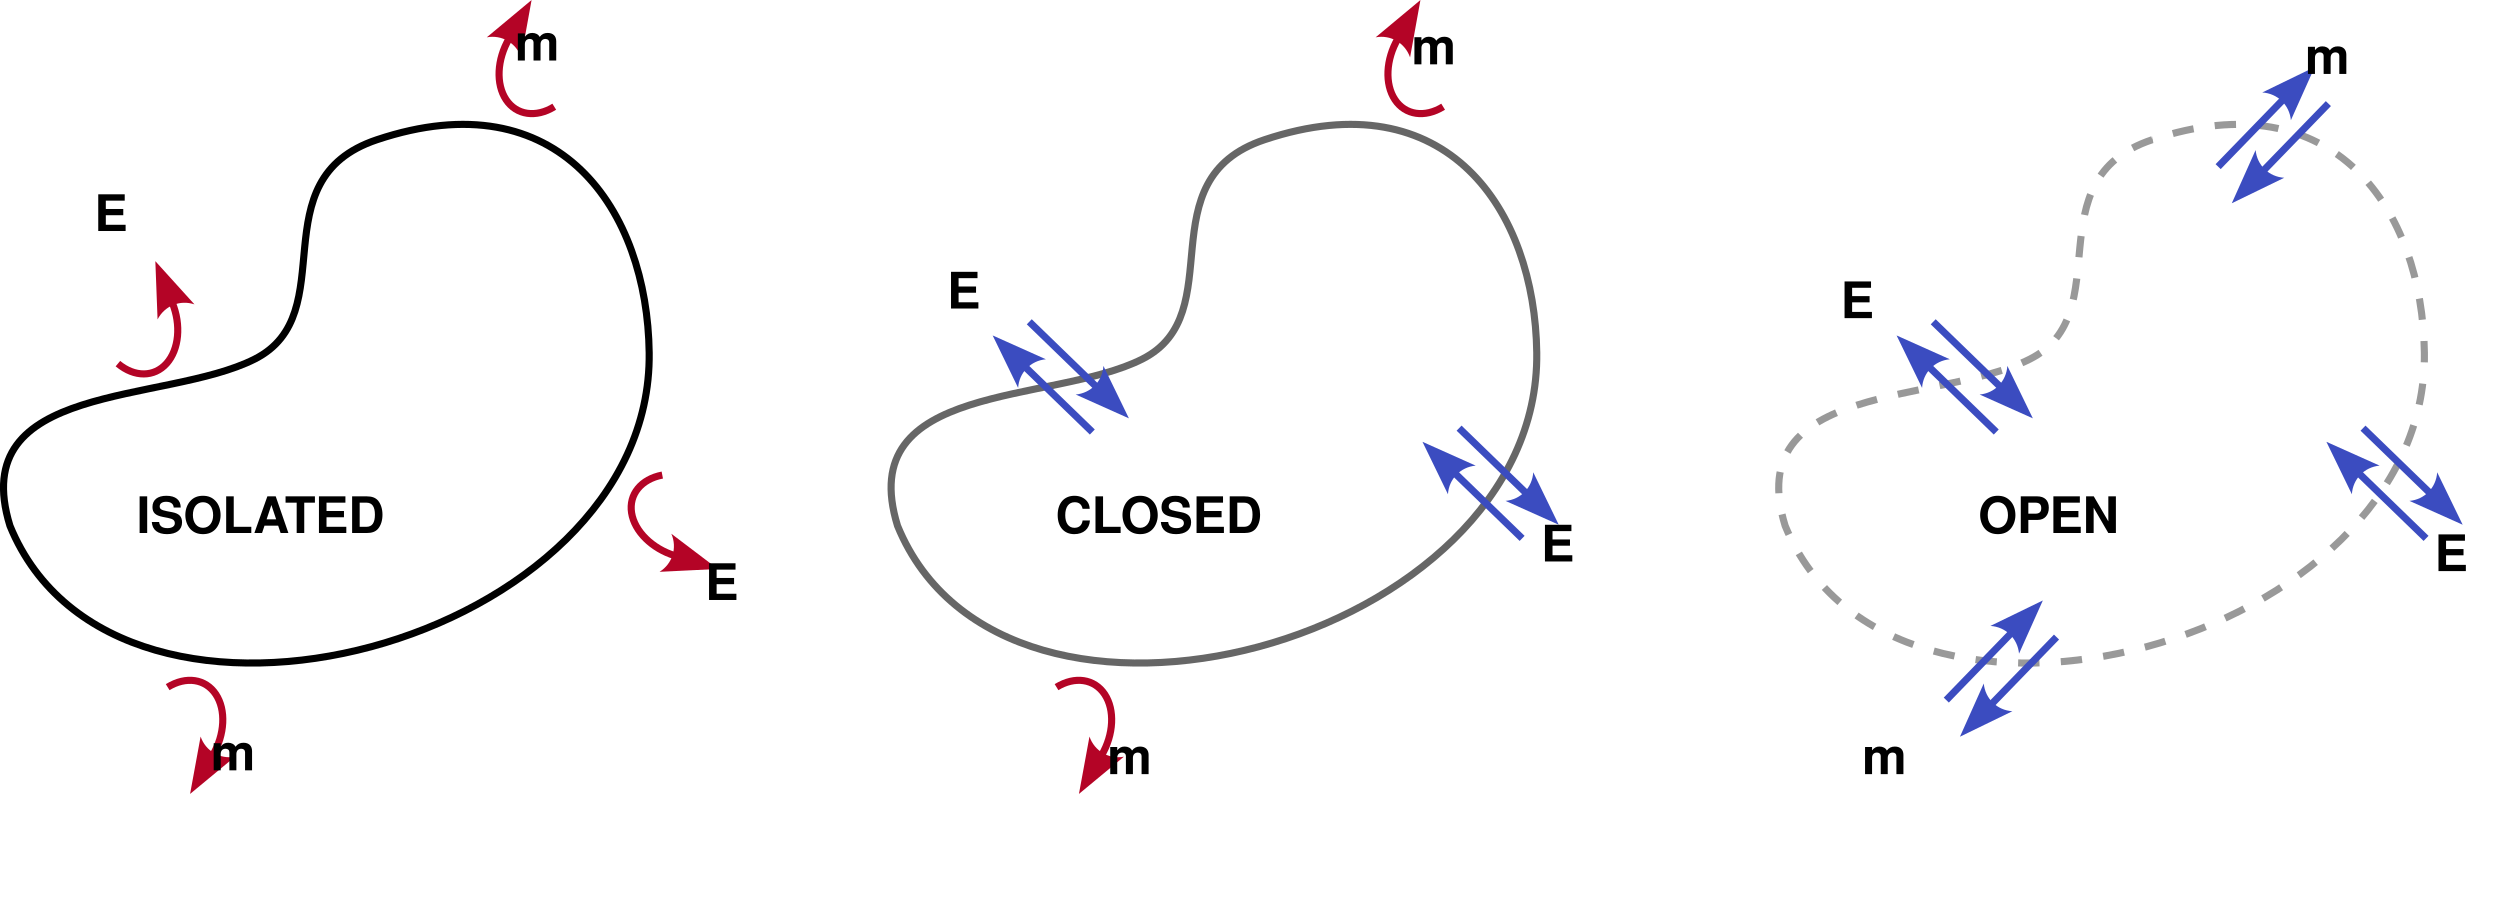
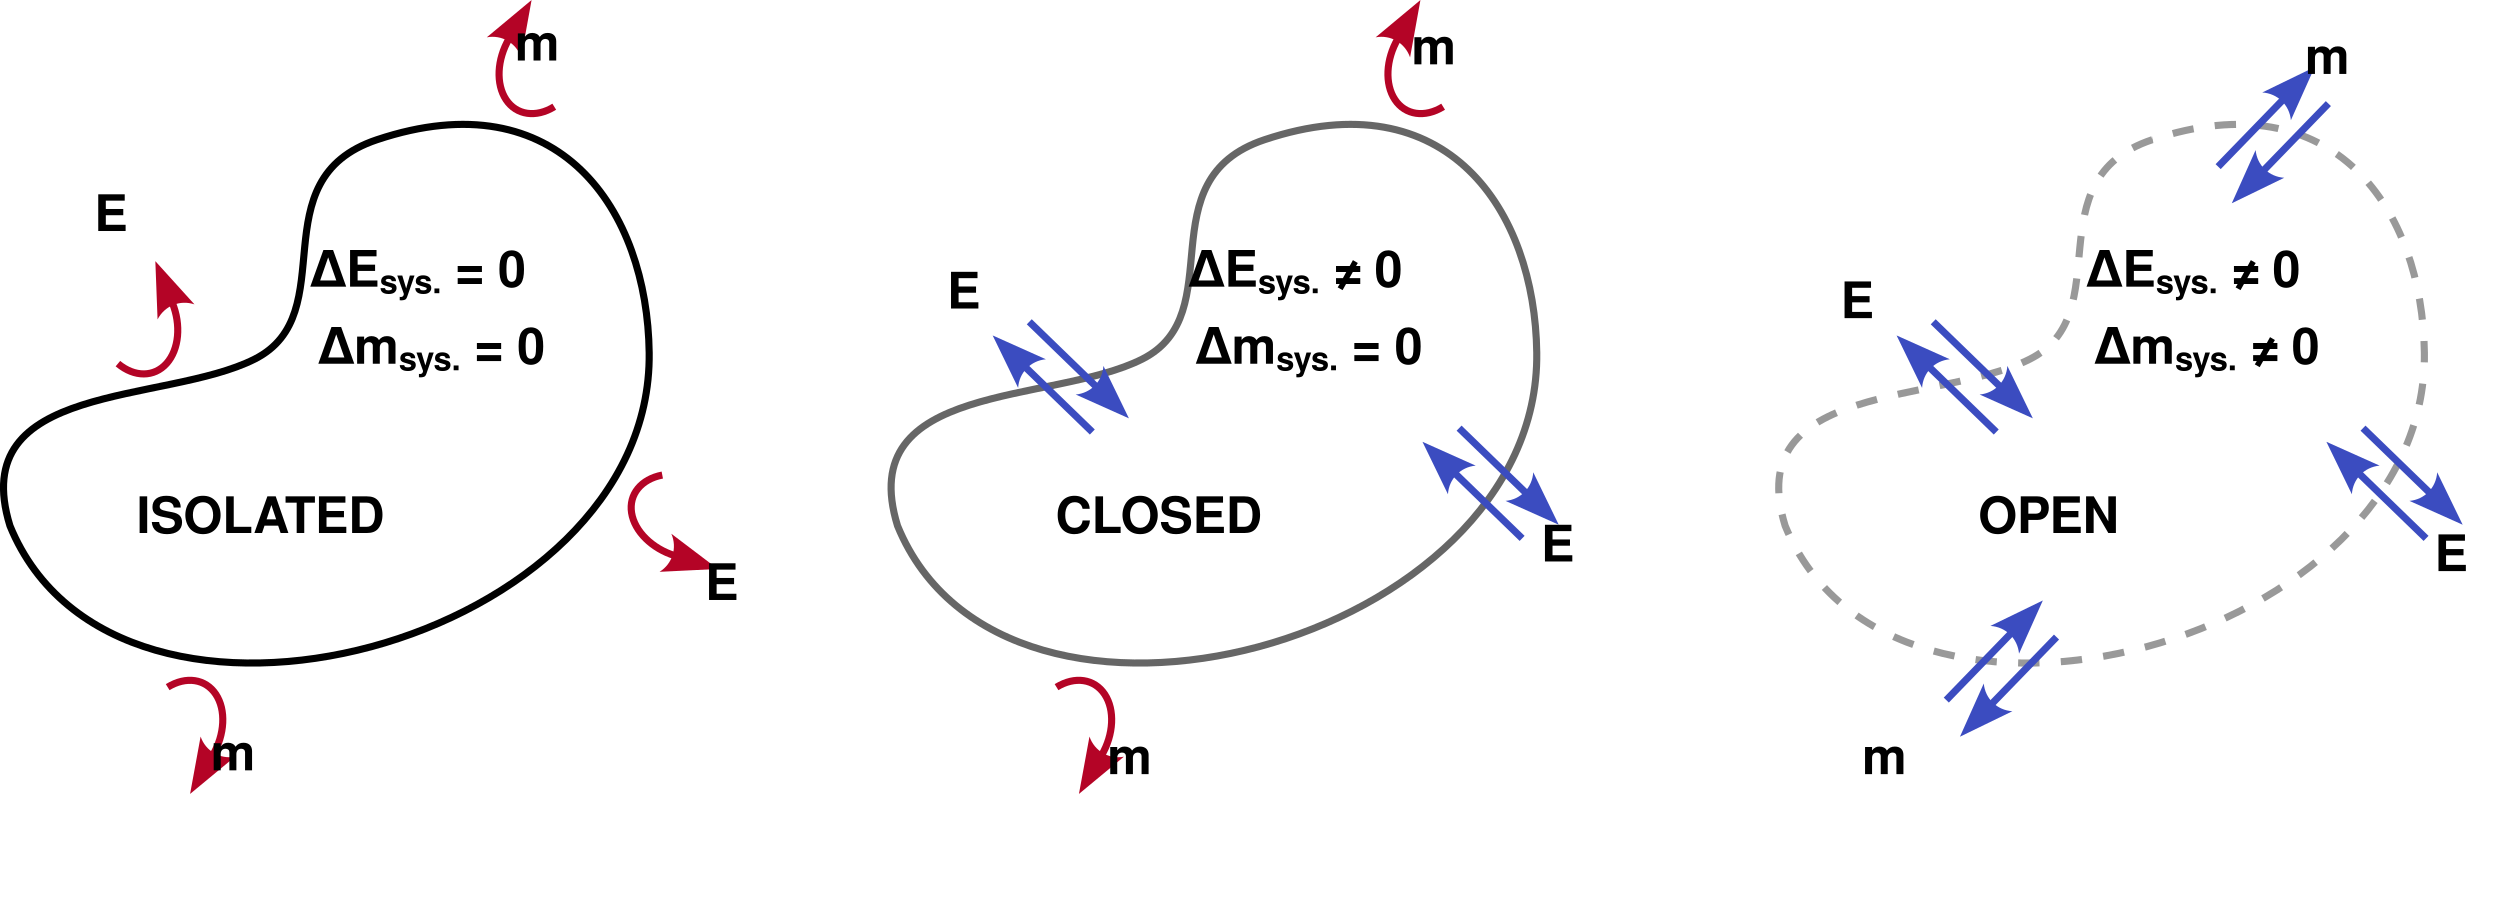
<svg xmlns="http://www.w3.org/2000/svg" width="351.243mm" height="126.545mm" viewBox="0 0 351.243 126.545" version="1.1" id="svg1" xml:space="preserve">
  <defs id="defs1">
    <marker style="overflow:visible" id="ConcaveTriangle" refX="0" refY="0" orient="auto-start-reverse" markerWidth="1" markerHeight="1" viewBox="0 0 1 1" preserveAspectRatio="xMidYMid">
      <path transform="scale(0.7)" d="M -2,-4 9,0 -2,4 c 2,-2.33 2,-5.66 0,-8 z" style="fill:context-stroke;fill-rule:evenodd;stroke:none" id="path7" />
    </marker>
    <marker style="overflow:visible" id="ConcaveTriangle-7" refX="0" refY="0" orient="auto-start-reverse" markerWidth="1" markerHeight="1" viewBox="0 0 1 1" preserveAspectRatio="xMidYMid">
      <path transform="scale(0.7)" d="M -2,-4 9,0 -2,4 c 2,-2.33 2,-5.66 0,-8 z" style="fill:context-stroke;fill-rule:evenodd;stroke:none" id="path7-2" />
    </marker>
    <marker style="overflow:visible" id="ConcaveTriangle-2" refX="0" refY="0" orient="auto-start-reverse" markerWidth="1" markerHeight="1" viewBox="0 0 1 1" preserveAspectRatio="xMidYMid">
      <path transform="scale(0.7)" d="M -2,-4 9,0 -2,4 c 2,-2.33 2,-5.66 0,-8 z" style="fill:context-stroke;fill-rule:evenodd;stroke:none" id="path7-8" />
    </marker>
    <marker style="overflow:visible" id="ConcaveTriangle-2-9" refX="0" refY="0" orient="auto-start-reverse" markerWidth="1" markerHeight="1" viewBox="0 0 1 1" preserveAspectRatio="xMidYMid">
      <path transform="scale(0.7)" d="M -2,-4 9,0 -2,4 c 2,-2.33 2,-5.66 0,-8 z" style="fill:context-stroke;fill-rule:evenodd;stroke:none" id="path7-8-8" />
    </marker>
    <marker style="overflow:visible" id="ConcaveTriangle-2-9-0" refX="0" refY="0" orient="auto-start-reverse" markerWidth="1" markerHeight="1" viewBox="0 0 1 1" preserveAspectRatio="xMidYMid">
      <path transform="scale(0.7)" d="M -2,-4 9,0 -2,4 c 2,-2.33 2,-5.66 0,-8 z" style="fill:context-stroke;fill-rule:evenodd;stroke:none" id="path7-8-8-7" />
    </marker>
    <marker style="overflow:visible" id="ConcaveTriangle-2-6" refX="0" refY="0" orient="auto-start-reverse" markerWidth="1" markerHeight="1" viewBox="0 0 1 1" preserveAspectRatio="xMidYMid">
      <path transform="scale(0.7)" d="M -2,-4 9,0 -2,4 c 2,-2.33 2,-5.66 0,-8 z" style="fill:context-stroke;fill-rule:evenodd;stroke:none" id="path7-8-6" />
    </marker>
    <marker style="overflow:visible" id="ConcaveTriangle-7-2" refX="0" refY="0" orient="auto-start-reverse" markerWidth="1" markerHeight="1" viewBox="0 0 1 1" preserveAspectRatio="xMidYMid">
      <path transform="scale(0.7)" d="M -2,-4 9,0 -2,4 c 2,-2.33 2,-5.66 0,-8 z" style="fill:context-stroke;fill-rule:evenodd;stroke:none" id="path7-2-0" />
    </marker>
    <marker style="overflow:visible" id="ConcaveTriangle-7-2-2" refX="0" refY="0" orient="auto-start-reverse" markerWidth="1" markerHeight="1" viewBox="0 0 1 1" preserveAspectRatio="xMidYMid">
      <path transform="scale(0.7)" d="M -2,-4 9,0 -2,4 c 2,-2.33 2,-5.66 0,-8 z" style="fill:context-stroke;fill-rule:evenodd;stroke:none" id="path7-2-0-1" />
    </marker>
    <marker style="overflow:visible" id="ConcaveTriangle-7-2-8" refX="0" refY="0" orient="auto-start-reverse" markerWidth="1" markerHeight="1" viewBox="0 0 1 1" preserveAspectRatio="xMidYMid">
      <path transform="scale(0.7)" d="M -2,-4 9,0 -2,4 c 2,-2.33 2,-5.66 0,-8 z" style="fill:context-stroke;fill-rule:evenodd;stroke:none" id="path7-2-0-3" />
    </marker>
    <marker style="overflow:visible" id="ConcaveTriangle-7-2-2-9" refX="0" refY="0" orient="auto-start-reverse" markerWidth="1" markerHeight="1" viewBox="0 0 1 1" preserveAspectRatio="xMidYMid">
      <path transform="scale(0.7)" d="M -2,-4 9,0 -2,4 c 2,-2.33 2,-5.66 0,-8 z" style="fill:context-stroke;fill-rule:evenodd;stroke:none" id="path7-2-0-1-8" />
    </marker>
    <marker style="overflow:visible" id="ConcaveTriangle-7-2-3" refX="0" refY="0" orient="auto-start-reverse" markerWidth="1" markerHeight="1" viewBox="0 0 1 1" preserveAspectRatio="xMidYMid">
      <path transform="scale(0.7)" d="M -2,-4 9,0 -2,4 c 2,-2.33 2,-5.66 0,-8 z" style="fill:context-stroke;fill-rule:evenodd;stroke:none" id="path7-2-0-7" />
    </marker>
    <marker style="overflow:visible" id="ConcaveTriangle-7-2-2-4" refX="0" refY="0" orient="auto-start-reverse" markerWidth="1" markerHeight="1" viewBox="0 0 1 1" preserveAspectRatio="xMidYMid">
      <path transform="scale(0.7)" d="M -2,-4 9,0 -2,4 c 2,-2.33 2,-5.66 0,-8 z" style="fill:context-stroke;fill-rule:evenodd;stroke:none" id="path7-2-0-1-1" />
    </marker>
    <marker style="overflow:visible" id="ConcaveTriangle-7-2-8-7" refX="0" refY="0" orient="auto-start-reverse" markerWidth="1" markerHeight="1" viewBox="0 0 1 1" preserveAspectRatio="xMidYMid">
      <path transform="scale(0.7)" d="M -2,-4 9,0 -2,4 c 2,-2.33 2,-5.66 0,-8 z" style="fill:context-stroke;fill-rule:evenodd;stroke:none" id="path7-2-0-3-1" />
    </marker>
    <marker style="overflow:visible" id="ConcaveTriangle-7-2-2-9-4" refX="0" refY="0" orient="auto-start-reverse" markerWidth="1" markerHeight="1" viewBox="0 0 1 1" preserveAspectRatio="xMidYMid">
      <path transform="scale(0.7)" d="M -2,-4 9,0 -2,4 c 2,-2.33 2,-5.66 0,-8 z" style="fill:context-stroke;fill-rule:evenodd;stroke:none" id="path7-2-0-1-8-8" />
    </marker>
    <marker style="overflow:visible" id="ConcaveTriangle-7-2-7" refX="0" refY="0" orient="auto-start-reverse" markerWidth="1" markerHeight="1" viewBox="0 0 1 1" preserveAspectRatio="xMidYMid">
      <path transform="scale(0.7)" d="M -2,-4 9,0 -2,4 c 2,-2.33 2,-5.66 0,-8 z" style="fill:context-stroke;fill-rule:evenodd;stroke:none" id="path7-2-0-9" />
    </marker>
    <marker style="overflow:visible" id="ConcaveTriangle-7-2-2-0" refX="0" refY="0" orient="auto-start-reverse" markerWidth="1" markerHeight="1" viewBox="0 0 1 1" preserveAspectRatio="xMidYMid">
      <path transform="scale(0.7)" d="M -2,-4 9,0 -2,4 c 2,-2.33 2,-5.66 0,-8 z" style="fill:context-stroke;fill-rule:evenodd;stroke:none" id="path7-2-0-1-2" />
    </marker>
    <marker style="overflow:visible" id="ConcaveTriangle-7-2-7-2" refX="0" refY="0" orient="auto-start-reverse" markerWidth="1" markerHeight="1" viewBox="0 0 1 1" preserveAspectRatio="xMidYMid">
      <path transform="scale(0.7)" d="M -2,-4 9,0 -2,4 c 2,-2.33 2,-5.66 0,-8 z" style="fill:context-stroke;fill-rule:evenodd;stroke:none" id="path7-2-0-9-6" />
    </marker>
    <marker style="overflow:visible" id="ConcaveTriangle-7-2-2-0-5" refX="0" refY="0" orient="auto-start-reverse" markerWidth="1" markerHeight="1" viewBox="0 0 1 1" preserveAspectRatio="xMidYMid">
      <path transform="scale(0.7)" d="M -2,-4 9,0 -2,4 c 2,-2.33 2,-5.66 0,-8 z" style="fill:context-stroke;fill-rule:evenodd;stroke:none" id="path7-2-0-1-2-5" />
    </marker>
  </defs>
  <g id="layer1" transform="translate(-16.09067,-7.645699)">
    <path style="fill:none;stroke:#000000;stroke-width:1;stroke-dasharray:none;stroke-opacity:1" d="M 69.063,27.272 C 52.222,32.898 64.522,51.703 51.871,58.098 39.245,64.481 11.21,61.143 17.488,81.515 32.538,118.31 107.819,98.153 107.299,57.209 107.045,37.171 94.717,18.703 69.063,27.272 Z" id="path1" />
    <path style="fill:none;stroke:#666666;stroke-width:1;stroke-dasharray:none" d="m 193.765,27.272 c -16.841,5.625 -4.54,24.431 -17.192,30.826 -12.626,6.383 -40.661,3.045 -34.383,23.416 15.05,36.796 90.331,16.638 89.811,-24.305 -0.254,-20.038 -12.583,-38.506 -38.237,-29.937 z" id="path1-9" />
    <path style="fill:none;stroke:#999999;stroke-width:1;stroke-dasharray:3, 3;stroke-dashoffset:0" d="m 318.474,27.276 c -16.841,5.625 -4.54,24.431 -17.192,30.826 -12.626,6.383 -40.661,3.045 -34.383,23.416 15.05,36.796 90.331,16.638 89.811,-24.305 -0.254,-20.038 -12.583,-38.506 -38.237,-29.937 z" id="path1-6" />
    <path style="fill:none;stroke:#b40426;stroke-width:1;stroke-dasharray:none;stroke-dashoffset:0;stroke-opacity:1;marker-start:url(#ConcaveTriangle)" id="path2" d="m 22.366,60.336 a 5.659,7.755 0 0 1 -3.451,7.845 5.659,7.755 0 0 1 -6.5,-2.135" transform="rotate(-18.4287)" />
    <path style="fill:none;stroke:#b40426;stroke-width:1;stroke-dasharray:none;stroke-dashoffset:0;stroke-opacity:1;marker-start:url(#ConcaveTriangle-7)" id="path2-0" d="m 40.475,-134.217 a 5.659,7.755 0 0 1 -3.451,7.845 5.659,7.755 0 0 1 -6.5,-2.135" transform="rotate(110.9163)" />
    <path style="fill:none;stroke:#b40426;stroke-width:1;stroke-dasharray:none;stroke-dashoffset:0;stroke-opacity:1;marker-start:url(#ConcaveTriangle-2)" id="path2-4" d="m -84.248,-27.354 a 5.659,7.755 0 0 1 -3.451,7.845 5.659,7.755 0 0 1 -6.5,-2.135" transform="matrix(-0.8950447,-0.4459764,-0.4459764,0.8950447,0,0)" />
    <path style="fill:none;stroke:#b40426;stroke-width:1;stroke-dasharray:none;stroke-dashoffset:0;stroke-opacity:1;marker-start:url(#ConcaveTriangle-2-9)" id="path2-4-5" d="m 92.106,-81.063 a 5.659,7.755 0 0 1 -3.451,7.845 5.659,7.755 0 0 1 -6.5,-2.135" transform="matrix(0.893849,0.4483682,0.4483682,-0.893849,0,0)" />
    <path style="fill:none;stroke:#b40426;stroke-width:1;stroke-dasharray:none;stroke-dashoffset:0;stroke-opacity:1;marker-start:url(#ConcaveTriangle-2-6)" id="path2-4-8" d="m -196.024,-83.049 a 5.659,7.755 0 0 1 -3.451,7.845 5.659,7.755 0 0 1 -6.5,-2.135" transform="matrix(-0.8950447,-0.4459764,-0.4459764,0.8950447,0,0)" />
    <path style="fill:none;stroke:#b40426;stroke-width:1;stroke-dasharray:none;stroke-dashoffset:0;stroke-opacity:1;marker-start:url(#ConcaveTriangle-2-9-0)" id="path2-4-5-8" d="m 203.732,-25.069 a 5.659,7.755 0 0 1 -3.451,7.845 5.659,7.755 0 0 1 -6.5,-2.135" transform="matrix(0.893849,0.4483682,0.4483682,-0.893849,0,0)" />
    <path style="fill:none;stroke:#3b4cc0;stroke-width:1;stroke-dasharray:none;stroke-dashoffset:0;stroke-opacity:1;marker-start:url(#ConcaveTriangle-7-2)" d="m 160.08,59.159 9.477,9.184" id="path3" />
    <path style="fill:none;stroke:#3b4cc0;stroke-width:1;stroke-dasharray:none;stroke-dashoffset:0;stroke-opacity:1;marker-start:url(#ConcaveTriangle-7-2-2)" d="m 170.176,62.039 -9.477,-9.184" id="path3-0" />
    <path style="fill:none;stroke:#3b4cc0;stroke-width:1;stroke-dasharray:none;stroke-dashoffset:0;stroke-opacity:1;marker-start:url(#ConcaveTriangle-7-2-8)" d="m 220.467,74.103 9.477,9.184" id="path3-05" />
    <path style="fill:none;stroke:#3b4cc0;stroke-width:1;stroke-dasharray:none;stroke-dashoffset:0;stroke-opacity:1;marker-start:url(#ConcaveTriangle-7-2-2-9)" d="m 230.564,76.984 -9.477,-9.184" id="path3-0-3" />
    <path style="fill:none;stroke:#3b4cc0;stroke-width:1;stroke-dasharray:none;stroke-dashoffset:0;stroke-opacity:1;marker-start:url(#ConcaveTriangle-7-2-3)" d="m 287.08,59.159 9.477,9.184" id="path3-3" />
    <path style="fill:none;stroke:#3b4cc0;stroke-width:1;stroke-dasharray:none;stroke-dashoffset:0;stroke-opacity:1;marker-start:url(#ConcaveTriangle-7-2-2-4)" d="m 297.176,62.039 -9.477,-9.184" id="path3-0-9" />
    <path style="fill:none;stroke:#3b4cc0;stroke-width:1;stroke-dasharray:none;stroke-dashoffset:0;stroke-opacity:1;marker-start:url(#ConcaveTriangle-7-2-8-7)" d="m 347.467,74.103 9.477,9.184" id="path3-05-4" />
    <path style="fill:none;stroke:#3b4cc0;stroke-width:1;stroke-dasharray:none;stroke-dashoffset:0;stroke-opacity:1;marker-start:url(#ConcaveTriangle-7-2-2-9-4)" d="m 357.564,76.984 -9.477,-9.184" id="path3-0-3-7" />
    <g id="g3" transform="rotate(-90,306.1314,-34.4987)">
      <path style="fill:none;stroke:#3b4cc0;stroke-width:1;stroke-dasharray:none;stroke-dashoffset:0;stroke-opacity:1;marker-start:url(#ConcaveTriangle-7-2-7)" d="m 239.954,-6.594 9.477,9.184" id="path3-04" />
      <path style="fill:none;stroke:#3b4cc0;stroke-width:1;stroke-dasharray:none;stroke-dashoffset:0;stroke-opacity:1;marker-start:url(#ConcaveTriangle-7-2-2-0)" d="m 250.051,-3.713 -9.477,-9.184" id="path3-0-2" />
    </g>
    <g id="g3-9" transform="rotate(-90,324.508,22.07343)">
      <path style="fill:none;stroke:#3b4cc0;stroke-width:1;stroke-dasharray:none;stroke-dashoffset:0;stroke-opacity:1;marker-start:url(#ConcaveTriangle-7-2-7-2)" d="m 239.954,-6.594 9.477,9.184" id="path3-04-8" />
      <path style="fill:none;stroke:#3b4cc0;stroke-width:1;stroke-dasharray:none;stroke-dashoffset:0;stroke-opacity:1;marker-start:url(#ConcaveTriangle-7-2-2-0-5)" d="m 250.051,-3.713 -9.477,-9.184" id="path3-0-2-9" />
    </g>
    <text xml:space="preserve" style="font-style:normal;font-variant:normal;font-weight:bold;font-stretch:normal;font-size:7.056px;font-family:Helvetica;-inkscape-font-specification:'Helvetica, Bold';font-variant-ligatures:normal;font-variant-caps:normal;font-variant-numeric:normal;font-variant-east-asian:normal;text-align:center;letter-spacing:-0.032px;word-spacing:-0.008px;text-anchor:middle;fill:#000000;stroke:none;stroke-width:1;stroke-dasharray:none;stroke-dashoffset:0;stroke-opacity:1" x="36.543" y="40.102" id="text3">
      <tspan id="tspan3" style="font-style:normal;font-variant:normal;font-weight:bold;font-stretch:normal;font-size:7.056px;font-family:Helvetica;-inkscape-font-specification:'Helvetica, Bold';font-variant-ligatures:normal;font-variant-caps:normal;font-variant-numeric:normal;font-variant-east-asian:normal;fill:#000000;stroke:none;stroke-width:1" x="36.527" y="40.102">E</tspan>
    </text>
    <text xml:space="preserve" style="font-style:normal;font-variant:normal;font-weight:bold;font-stretch:normal;font-size:7.056px;font-family:Helvetica;-inkscape-font-specification:'Helvetica, Bold';font-variant-ligatures:normal;font-variant-caps:normal;font-variant-numeric:normal;font-variant-east-asian:normal;text-align:center;letter-spacing:-0.032px;word-spacing:-0.008px;text-anchor:middle;fill:#000000;stroke:none;stroke-width:1;stroke-dasharray:none;stroke-dashoffset:0;stroke-opacity:1" x="122.361" y="91.942" id="text3-6">
      <tspan id="tspan3-1" style="font-style:normal;font-variant:normal;font-weight:bold;font-stretch:normal;font-size:7.056px;font-family:Helvetica;-inkscape-font-specification:'Helvetica, Bold';font-variant-ligatures:normal;font-variant-caps:normal;font-variant-numeric:normal;font-variant-east-asian:normal;fill:#000000;stroke:none;stroke-width:1" x="122.345" y="91.942">E</tspan>
    </text>
    <text xml:space="preserve" style="font-style:normal;font-variant:normal;font-weight:bold;font-stretch:normal;font-size:7.056px;font-family:Helvetica;-inkscape-font-specification:'Helvetica, Bold';font-variant-ligatures:normal;font-variant-caps:normal;font-variant-numeric:normal;font-variant-east-asian:normal;text-align:center;letter-spacing:-0.032px;word-spacing:-0.008px;text-anchor:middle;fill:#000000;stroke:none;stroke-width:1;stroke-dasharray:none;stroke-dashoffset:0;stroke-opacity:1" x="96.422" y="16.146" id="text3-6-8">
      <tspan id="tspan3-1-9" style="font-style:normal;font-variant:normal;font-weight:bold;font-stretch:normal;font-size:7.056px;font-family:Helvetica;-inkscape-font-specification:'Helvetica, Bold';font-variant-ligatures:normal;font-variant-caps:normal;font-variant-numeric:normal;font-variant-east-asian:normal;fill:#000000;stroke:none;stroke-width:1" x="96.406" y="16.146">m</tspan>
    </text>
    <text xml:space="preserve" style="font-style:normal;font-variant:normal;font-weight:bold;font-stretch:normal;font-size:7.056px;font-family:Helvetica;-inkscape-font-specification:'Helvetica, Bold';font-variant-ligatures:normal;font-variant-caps:normal;font-variant-numeric:normal;font-variant-east-asian:normal;text-align:center;letter-spacing:-0.032px;word-spacing:-0.008px;text-anchor:middle;fill:#000000;stroke:none;stroke-width:1;stroke-dasharray:none;stroke-dashoffset:0;stroke-opacity:1" x="53.686" y="115.874" id="text3-6-8-2">
      <tspan id="tspan3-1-9-7" style="font-style:normal;font-variant:normal;font-weight:bold;font-stretch:normal;font-size:7.056px;font-family:Helvetica;-inkscape-font-specification:'Helvetica, Bold';font-variant-ligatures:normal;font-variant-caps:normal;font-variant-numeric:normal;font-variant-east-asian:normal;fill:#000000;stroke:none;stroke-width:1" x="53.67" y="115.874">m</tspan>
    </text>
    <text xml:space="preserve" style="font-style:normal;font-variant:normal;font-weight:bold;font-stretch:normal;font-size:7.056px;font-family:Helvetica;-inkscape-font-specification:'Helvetica, Bold';font-variant-ligatures:normal;font-variant-caps:normal;font-variant-numeric:normal;font-variant-east-asian:normal;text-align:center;letter-spacing:-0.032px;word-spacing:-0.008px;text-anchor:middle;fill:#000000;stroke:none;stroke-width:1;stroke-dasharray:none;stroke-dashoffset:0;stroke-opacity:1" x="156.355" y="50.993" id="text3-2">
      <tspan id="tspan3-3" style="font-style:normal;font-variant:normal;font-weight:bold;font-stretch:normal;font-size:7.056px;font-family:Helvetica;-inkscape-font-specification:'Helvetica, Bold';font-variant-ligatures:normal;font-variant-caps:normal;font-variant-numeric:normal;font-variant-east-asian:normal;fill:#000000;stroke:none;stroke-width:1" x="156.339" y="50.993">E</tspan>
    </text>
    <text xml:space="preserve" style="font-style:normal;font-variant:normal;font-weight:bold;font-stretch:normal;font-size:7.056px;font-family:Helvetica;-inkscape-font-specification:'Helvetica, Bold';font-variant-ligatures:normal;font-variant-caps:normal;font-variant-numeric:normal;font-variant-east-asian:normal;text-align:center;letter-spacing:-0.032px;word-spacing:-0.008px;text-anchor:middle;fill:#000000;stroke:none;stroke-width:1;stroke-dasharray:none;stroke-dashoffset:0;stroke-opacity:1" x="239.802" y="86.531" id="text3-6-0">
      <tspan id="tspan3-1-4" style="font-style:normal;font-variant:normal;font-weight:bold;font-stretch:normal;font-size:7.056px;font-family:Helvetica;-inkscape-font-specification:'Helvetica, Bold';font-variant-ligatures:normal;font-variant-caps:normal;font-variant-numeric:normal;font-variant-east-asian:normal;fill:#000000;stroke:none;stroke-width:1" x="239.787" y="86.531">E</tspan>
    </text>
    <text xml:space="preserve" style="font-style:normal;font-variant:normal;font-weight:bold;font-stretch:normal;font-size:7.056px;font-family:Helvetica;-inkscape-font-specification:'Helvetica, Bold';font-variant-ligatures:normal;font-variant-caps:normal;font-variant-numeric:normal;font-variant-east-asian:normal;text-align:center;letter-spacing:-0.032px;word-spacing:-0.008px;text-anchor:middle;fill:#000000;stroke:none;stroke-width:1;stroke-dasharray:none;stroke-dashoffset:0;stroke-opacity:1" x="222.384" y="16.683" id="text3-6-8-3">
      <tspan id="tspan3-1-9-8" style="font-style:normal;font-variant:normal;font-weight:bold;font-stretch:normal;font-size:7.056px;font-family:Helvetica;-inkscape-font-specification:'Helvetica, Bold';font-variant-ligatures:normal;font-variant-caps:normal;font-variant-numeric:normal;font-variant-east-asian:normal;fill:#000000;stroke:none;stroke-width:1" x="222.369" y="16.683">m</tspan>
    </text>
    <text xml:space="preserve" style="font-style:normal;font-variant:normal;font-weight:bold;font-stretch:normal;font-size:7.056px;font-family:Helvetica;-inkscape-font-specification:'Helvetica, Bold';font-variant-ligatures:normal;font-variant-caps:normal;font-variant-numeric:normal;font-variant-east-asian:normal;text-align:center;letter-spacing:-0.032px;word-spacing:-0.008px;text-anchor:middle;fill:#000000;stroke:none;stroke-width:1;stroke-dasharray:none;stroke-dashoffset:0;stroke-opacity:1" x="179.648" y="116.41" id="text3-6-8-2-0">
      <tspan id="tspan3-1-9-7-4" style="font-style:normal;font-variant:normal;font-weight:bold;font-stretch:normal;font-size:7.056px;font-family:Helvetica;-inkscape-font-specification:'Helvetica, Bold';font-variant-ligatures:normal;font-variant-caps:normal;font-variant-numeric:normal;font-variant-east-asian:normal;fill:#000000;stroke:none;stroke-width:1" x="179.632" y="116.41">m</tspan>
    </text>
    <text xml:space="preserve" style="font-style:normal;font-variant:normal;font-weight:bold;font-stretch:normal;font-size:7.056px;font-family:Helvetica;-inkscape-font-specification:'Helvetica, Bold';font-variant-ligatures:normal;font-variant-caps:normal;font-variant-numeric:normal;font-variant-east-asian:normal;text-align:center;letter-spacing:-0.032px;word-spacing:-0.008px;text-anchor:middle;fill:#000000;stroke:none;stroke-width:1;stroke-dasharray:none;stroke-dashoffset:0;stroke-opacity:1" x="281.895" y="52.343" id="text3-2-0">
      <tspan id="tspan3-3-9" style="font-style:normal;font-variant:normal;font-weight:bold;font-stretch:normal;font-size:7.056px;font-family:Helvetica;-inkscape-font-specification:'Helvetica, Bold';font-variant-ligatures:normal;font-variant-caps:normal;font-variant-numeric:normal;font-variant-east-asian:normal;fill:#000000;stroke:none;stroke-width:1" x="281.879" y="52.343">E</tspan>
    </text>
    <text xml:space="preserve" style="font-style:normal;font-variant:normal;font-weight:bold;font-stretch:normal;font-size:7.056px;font-family:Helvetica;-inkscape-font-specification:'Helvetica, Bold';font-variant-ligatures:normal;font-variant-caps:normal;font-variant-numeric:normal;font-variant-east-asian:normal;text-align:center;letter-spacing:-0.032px;word-spacing:-0.008px;text-anchor:middle;fill:#000000;stroke:none;stroke-width:1;stroke-dasharray:none;stroke-dashoffset:0;stroke-opacity:1" x="365.342" y="87.881" id="text3-6-0-4">
      <tspan id="tspan3-1-4-8" style="font-style:normal;font-variant:normal;font-weight:bold;font-stretch:normal;font-size:7.056px;font-family:Helvetica;-inkscape-font-specification:'Helvetica, Bold';font-variant-ligatures:normal;font-variant-caps:normal;font-variant-numeric:normal;font-variant-east-asian:normal;fill:#000000;stroke:none;stroke-width:1" x="365.326" y="87.881">E</tspan>
    </text>
    <text xml:space="preserve" style="font-style:normal;font-variant:normal;font-weight:bold;font-stretch:normal;font-size:7.056px;font-family:Helvetica;-inkscape-font-specification:'Helvetica, Bold';font-variant-ligatures:normal;font-variant-caps:normal;font-variant-numeric:normal;font-variant-east-asian:normal;text-align:center;letter-spacing:-0.032px;word-spacing:-0.008px;text-anchor:middle;fill:#000000;stroke:none;stroke-width:1;stroke-dasharray:none;stroke-dashoffset:0;stroke-opacity:1" x="347.924" y="18.033" id="text3-6-8-3-3">
      <tspan id="tspan3-1-9-8-3" style="font-style:normal;font-variant:normal;font-weight:bold;font-stretch:normal;font-size:7.056px;font-family:Helvetica;-inkscape-font-specification:'Helvetica, Bold';font-variant-ligatures:normal;font-variant-caps:normal;font-variant-numeric:normal;font-variant-east-asian:normal;fill:#000000;stroke:none;stroke-width:1" x="347.908" y="18.033">m</tspan>
    </text>
    <text xml:space="preserve" style="font-style:normal;font-variant:normal;font-weight:bold;font-stretch:normal;font-size:7.056px;font-family:Helvetica;-inkscape-font-specification:'Helvetica, Bold';font-variant-ligatures:normal;font-variant-caps:normal;font-variant-numeric:normal;font-variant-east-asian:normal;text-align:center;letter-spacing:-0.032px;word-spacing:-0.008px;text-anchor:middle;fill:#000000;stroke:none;stroke-width:1;stroke-dasharray:none;stroke-dashoffset:0;stroke-opacity:1" x="285.696" y="116.41" id="text3-6-8-2-0-8">
      <tspan id="tspan3-1-9-7-4-1" style="font-style:normal;font-variant:normal;font-weight:bold;font-stretch:normal;font-size:7.056px;font-family:Helvetica;-inkscape-font-specification:'Helvetica, Bold';font-variant-ligatures:normal;font-variant-caps:normal;font-variant-numeric:normal;font-variant-east-asian:normal;fill:#000000;stroke:none;stroke-width:1" x="285.68" y="116.41">m</tspan>
    </text>
    <text xml:space="preserve" style="font-style:normal;font-variant:normal;font-weight:bold;font-stretch:normal;font-size:7.056px;font-family:Helvetica;-inkscape-font-specification:'Helvetica, Bold';font-variant-ligatures:normal;font-variant-caps:normal;font-variant-numeric:normal;font-variant-east-asian:normal;text-align:center;letter-spacing:-0.032px;word-spacing:-0.008px;text-anchor:middle;fill:#000000;stroke:none;stroke-width:1;stroke-dasharray:none;stroke-dashoffset:0;stroke-opacity:1" x="57.548" y="82.535" id="text4">
      <tspan id="tspan4" style="font-style:normal;font-variant:normal;font-weight:bold;font-stretch:normal;font-size:7.056px;font-family:Helvetica;-inkscape-font-specification:'Helvetica, Bold';font-variant-ligatures:normal;font-variant-caps:normal;font-variant-numeric:normal;font-variant-east-asian:normal;stroke-width:1" x="57.532" y="82.535">ISOLATED</tspan>
    </text>
    <text xml:space="preserve" style="font-style:normal;font-variant:normal;font-weight:bold;font-stretch:normal;font-size:7.056px;font-family:Helvetica;-inkscape-font-specification:'Helvetica, Bold';font-variant-ligatures:normal;font-variant-caps:normal;font-variant-numeric:normal;font-variant-east-asian:normal;text-align:center;letter-spacing:-0.032px;word-spacing:-0.008px;text-anchor:middle;fill:#000000;stroke:none;stroke-width:1;stroke-dasharray:none;stroke-dashoffset:0;stroke-opacity:1" x="183.751" y="82.535" id="text4-4">
      <tspan id="tspan4-0" style="font-style:normal;font-variant:normal;font-weight:bold;font-stretch:normal;font-size:7.056px;font-family:Helvetica;-inkscape-font-specification:'Helvetica, Bold';font-variant-ligatures:normal;font-variant-caps:normal;font-variant-numeric:normal;font-variant-east-asian:normal;stroke-width:1" x="183.735" y="82.535">CLOSED</tspan>
    </text>
    <text xml:space="preserve" style="font-style:normal;font-variant:normal;font-weight:bold;font-stretch:normal;font-size:7.056px;font-family:Helvetica;-inkscape-font-specification:'Helvetica, Bold';font-variant-ligatures:normal;font-variant-caps:normal;font-variant-numeric:normal;font-variant-east-asian:normal;text-align:center;letter-spacing:-0.032px;word-spacing:-0.008px;text-anchor:middle;fill:#000000;stroke:none;stroke-width:1;stroke-dasharray:none;stroke-dashoffset:0;stroke-opacity:1" x="308.763" y="82.535" id="text4-4-6">
      <tspan id="tspan4-0-8" style="font-style:normal;font-variant:normal;font-weight:bold;font-stretch:normal;font-size:7.056px;font-family:Helvetica;-inkscape-font-specification:'Helvetica, Bold';font-variant-ligatures:normal;font-variant-caps:normal;font-variant-numeric:normal;font-variant-east-asian:normal;stroke-width:1" x="308.747" y="82.535">OPEN</tspan>
    </text>
+     <text xml:space="preserve" style="font-weight:bold;font-size:7.056px;font-family:Helvetica;-inkscape-font-specification:'Helvetica, Bold';text-align:center;letter-spacing:-0.032px;word-spacing:-0.008px;text-anchor:middle;fill:#000000;stroke-width:1" x="81.597" y="49.925" id="text1">
+       <tspan id="tspan1" style="stroke-width:1" x="81.597" y="49.925" dy="-2">ΔE<tspan style="font-size:65%;baseline-shift:sub" id="tspan5">sys.</tspan> = 0</tspan>
+       <tspan style="stroke-width:1" x="81.581" y="58.745" id="tspan2">Δm<tspan style="font-size:65%;baseline-shift:sub" id="tspan6">sys.</tspan> = 0</tspan>
+     </text>
+     <text xml:space="preserve" style="font-weight:bold;font-size:7.056px;font-family:Helvetica;-inkscape-font-specification:'Helvetica, Bold';text-align:center;letter-spacing:-0.032px;word-spacing:-0.008px;text-anchor:middle;fill:#000000;stroke-width:1" x="204.877" y="49.925" id="text1-2">
+       <tspan id="tspan1-0" style="stroke-width:1" x="204.877" y="49.925" dy="-2">ΔE<tspan style="font-size:65%;baseline-shift:sub" id="tspan5-7">sys.</tspan> ≠ 0</tspan>
+       <tspan style="stroke-width:1" x="204.861" y="58.745" id="tspan2-3">Δm<tspan style="font-size:65%;baseline-shift:sub" id="tspan6-2">sys.</tspan> = 0</tspan>
+     </text>
+     <text xml:space="preserve" style="font-weight:bold;font-size:7.056px;font-family:Helvetica;-inkscape-font-specification:'Helvetica, Bold';text-align:center;letter-spacing:-0.032px;word-spacing:-0.008px;text-anchor:middle;fill:#000000;stroke-width:1" x="331.031" y="49.925" id="text1-2-8">
+       <tspan id="tspan1-0-2" style="stroke-width:1" x="331.031" y="49.925" dy="-2">ΔE<tspan style="font-size:65%;baseline-shift:sub" id="tspan5-7-5">sys.</tspan> ≠ 0</tspan>
+       <tspan style="stroke-width:1" x="331.015" y="58.745" id="tspan2-3-8">Δm<tspan style="font-size:65%;baseline-shift:sub" id="tspan6-2-1">sys.</tspan> ≠ 0</tspan>
+     </text>
  </g>
</svg>
